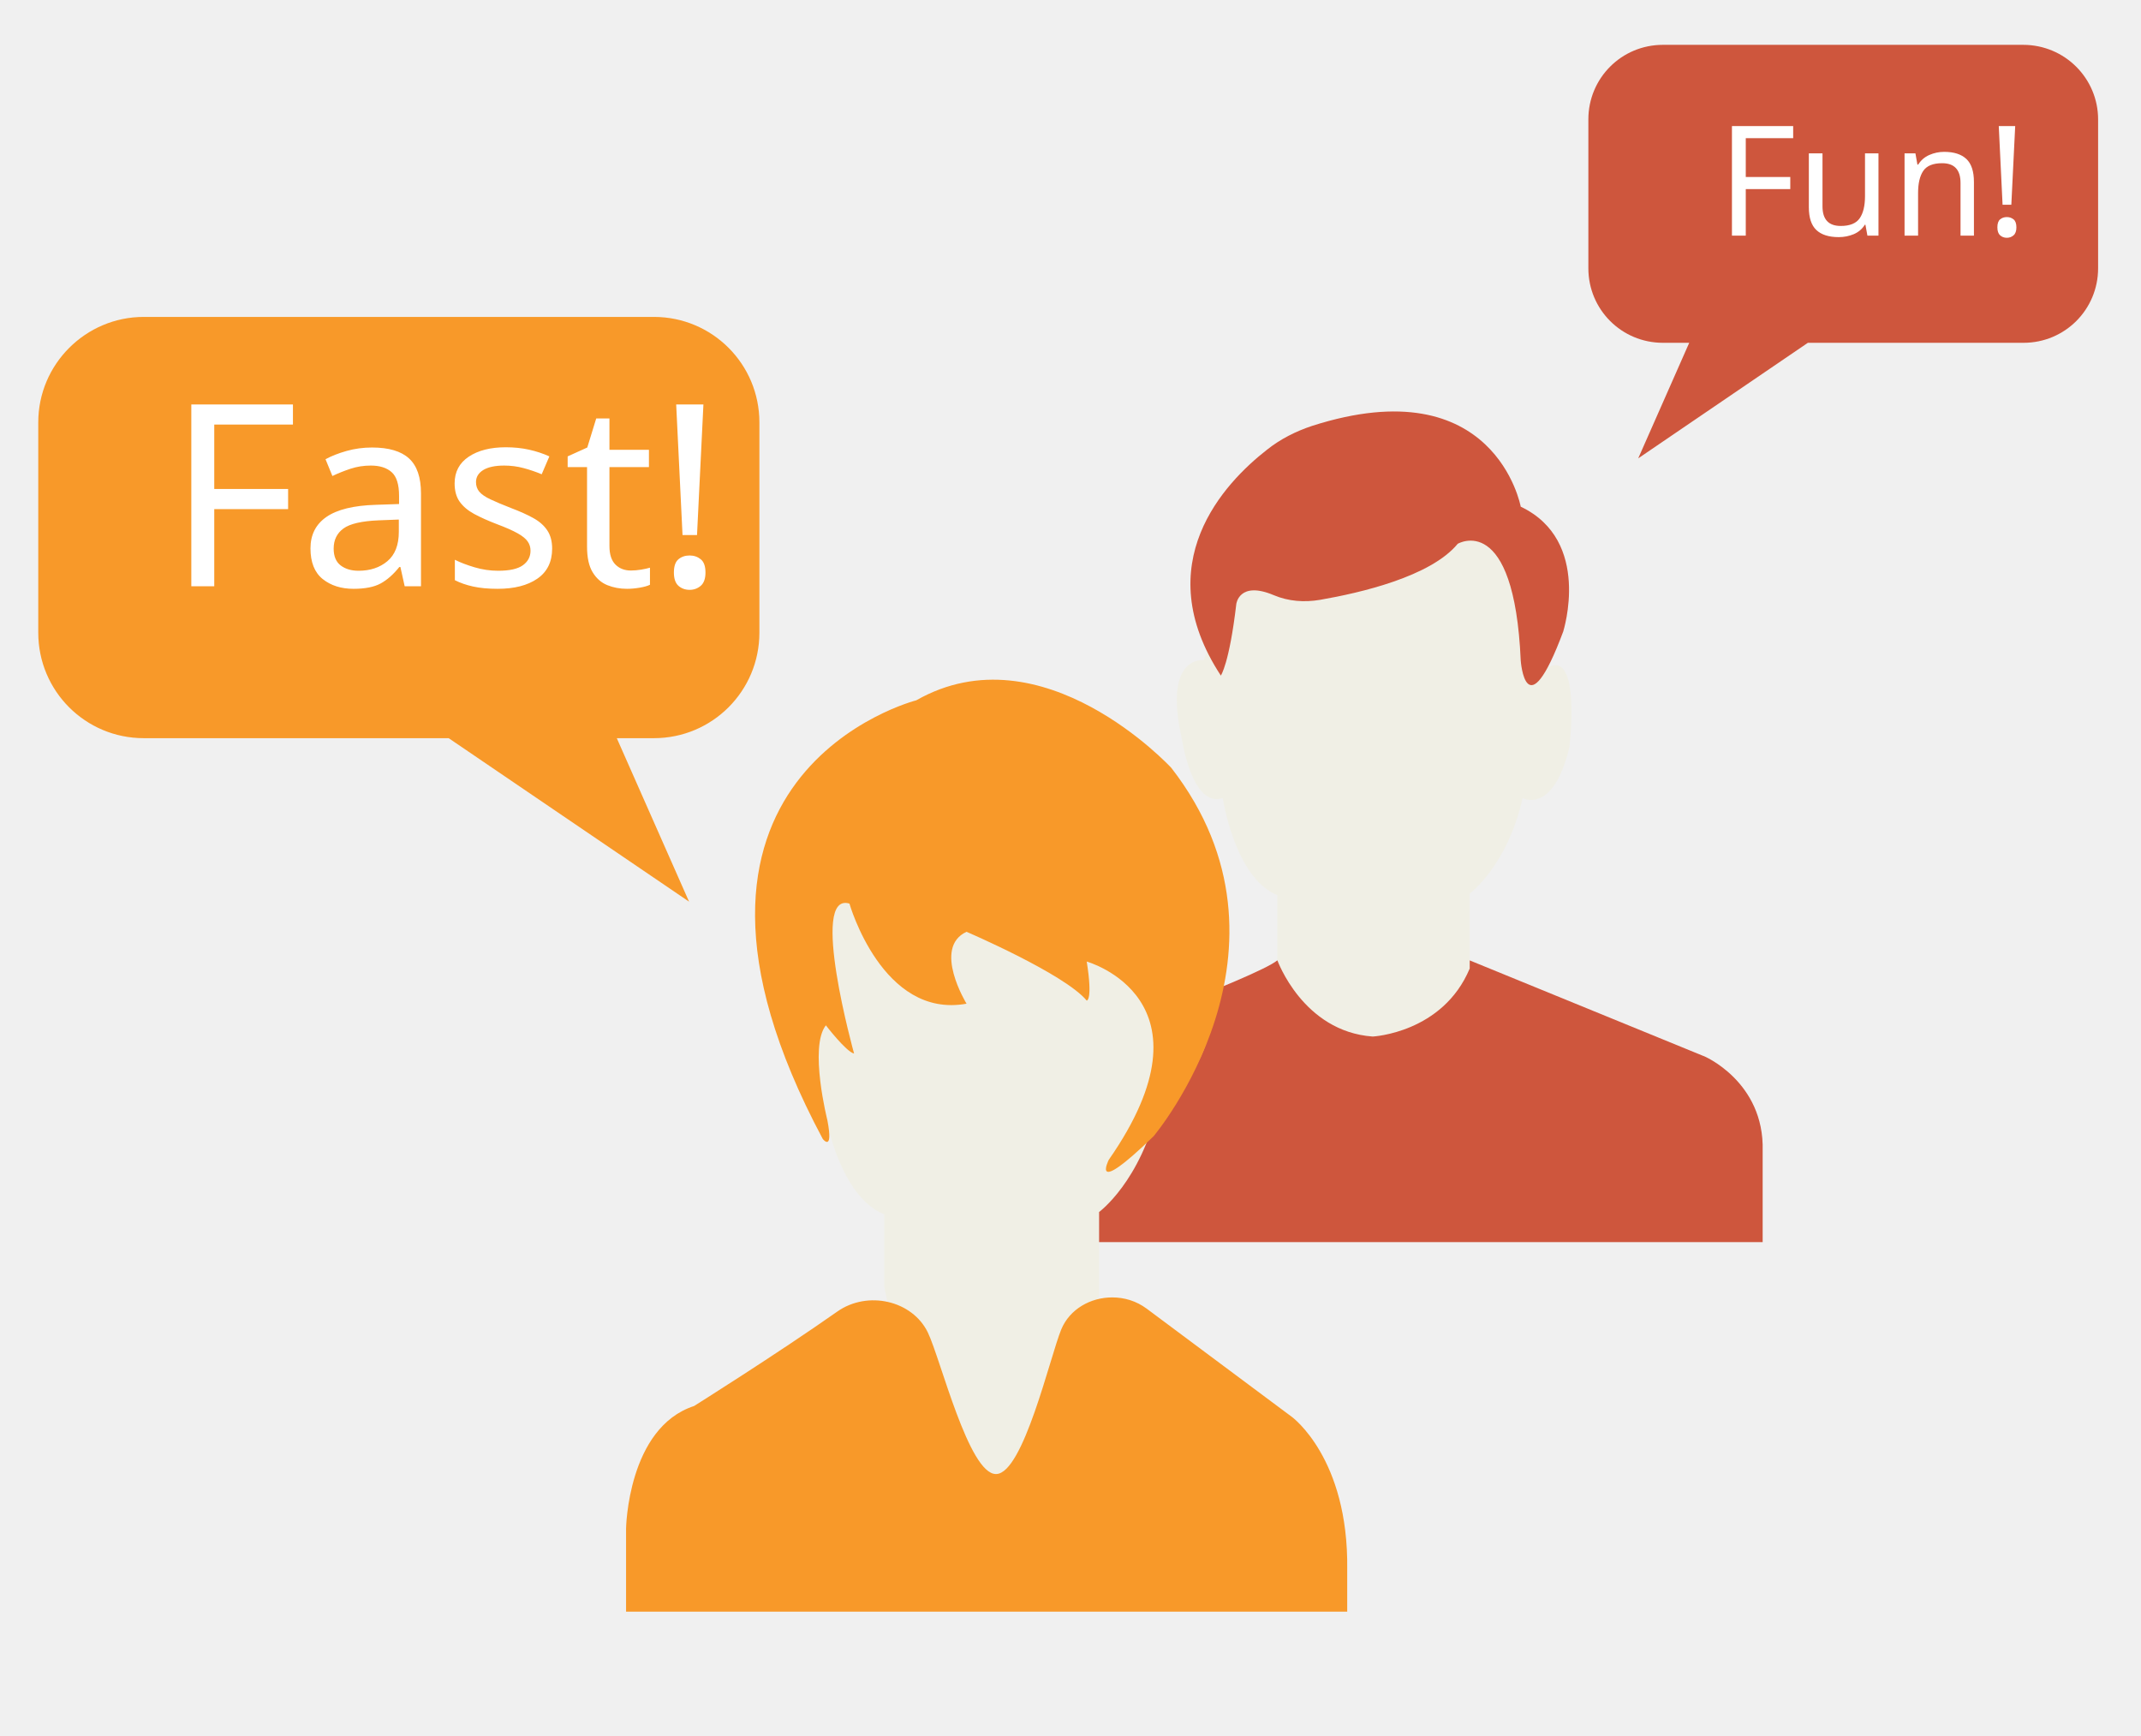
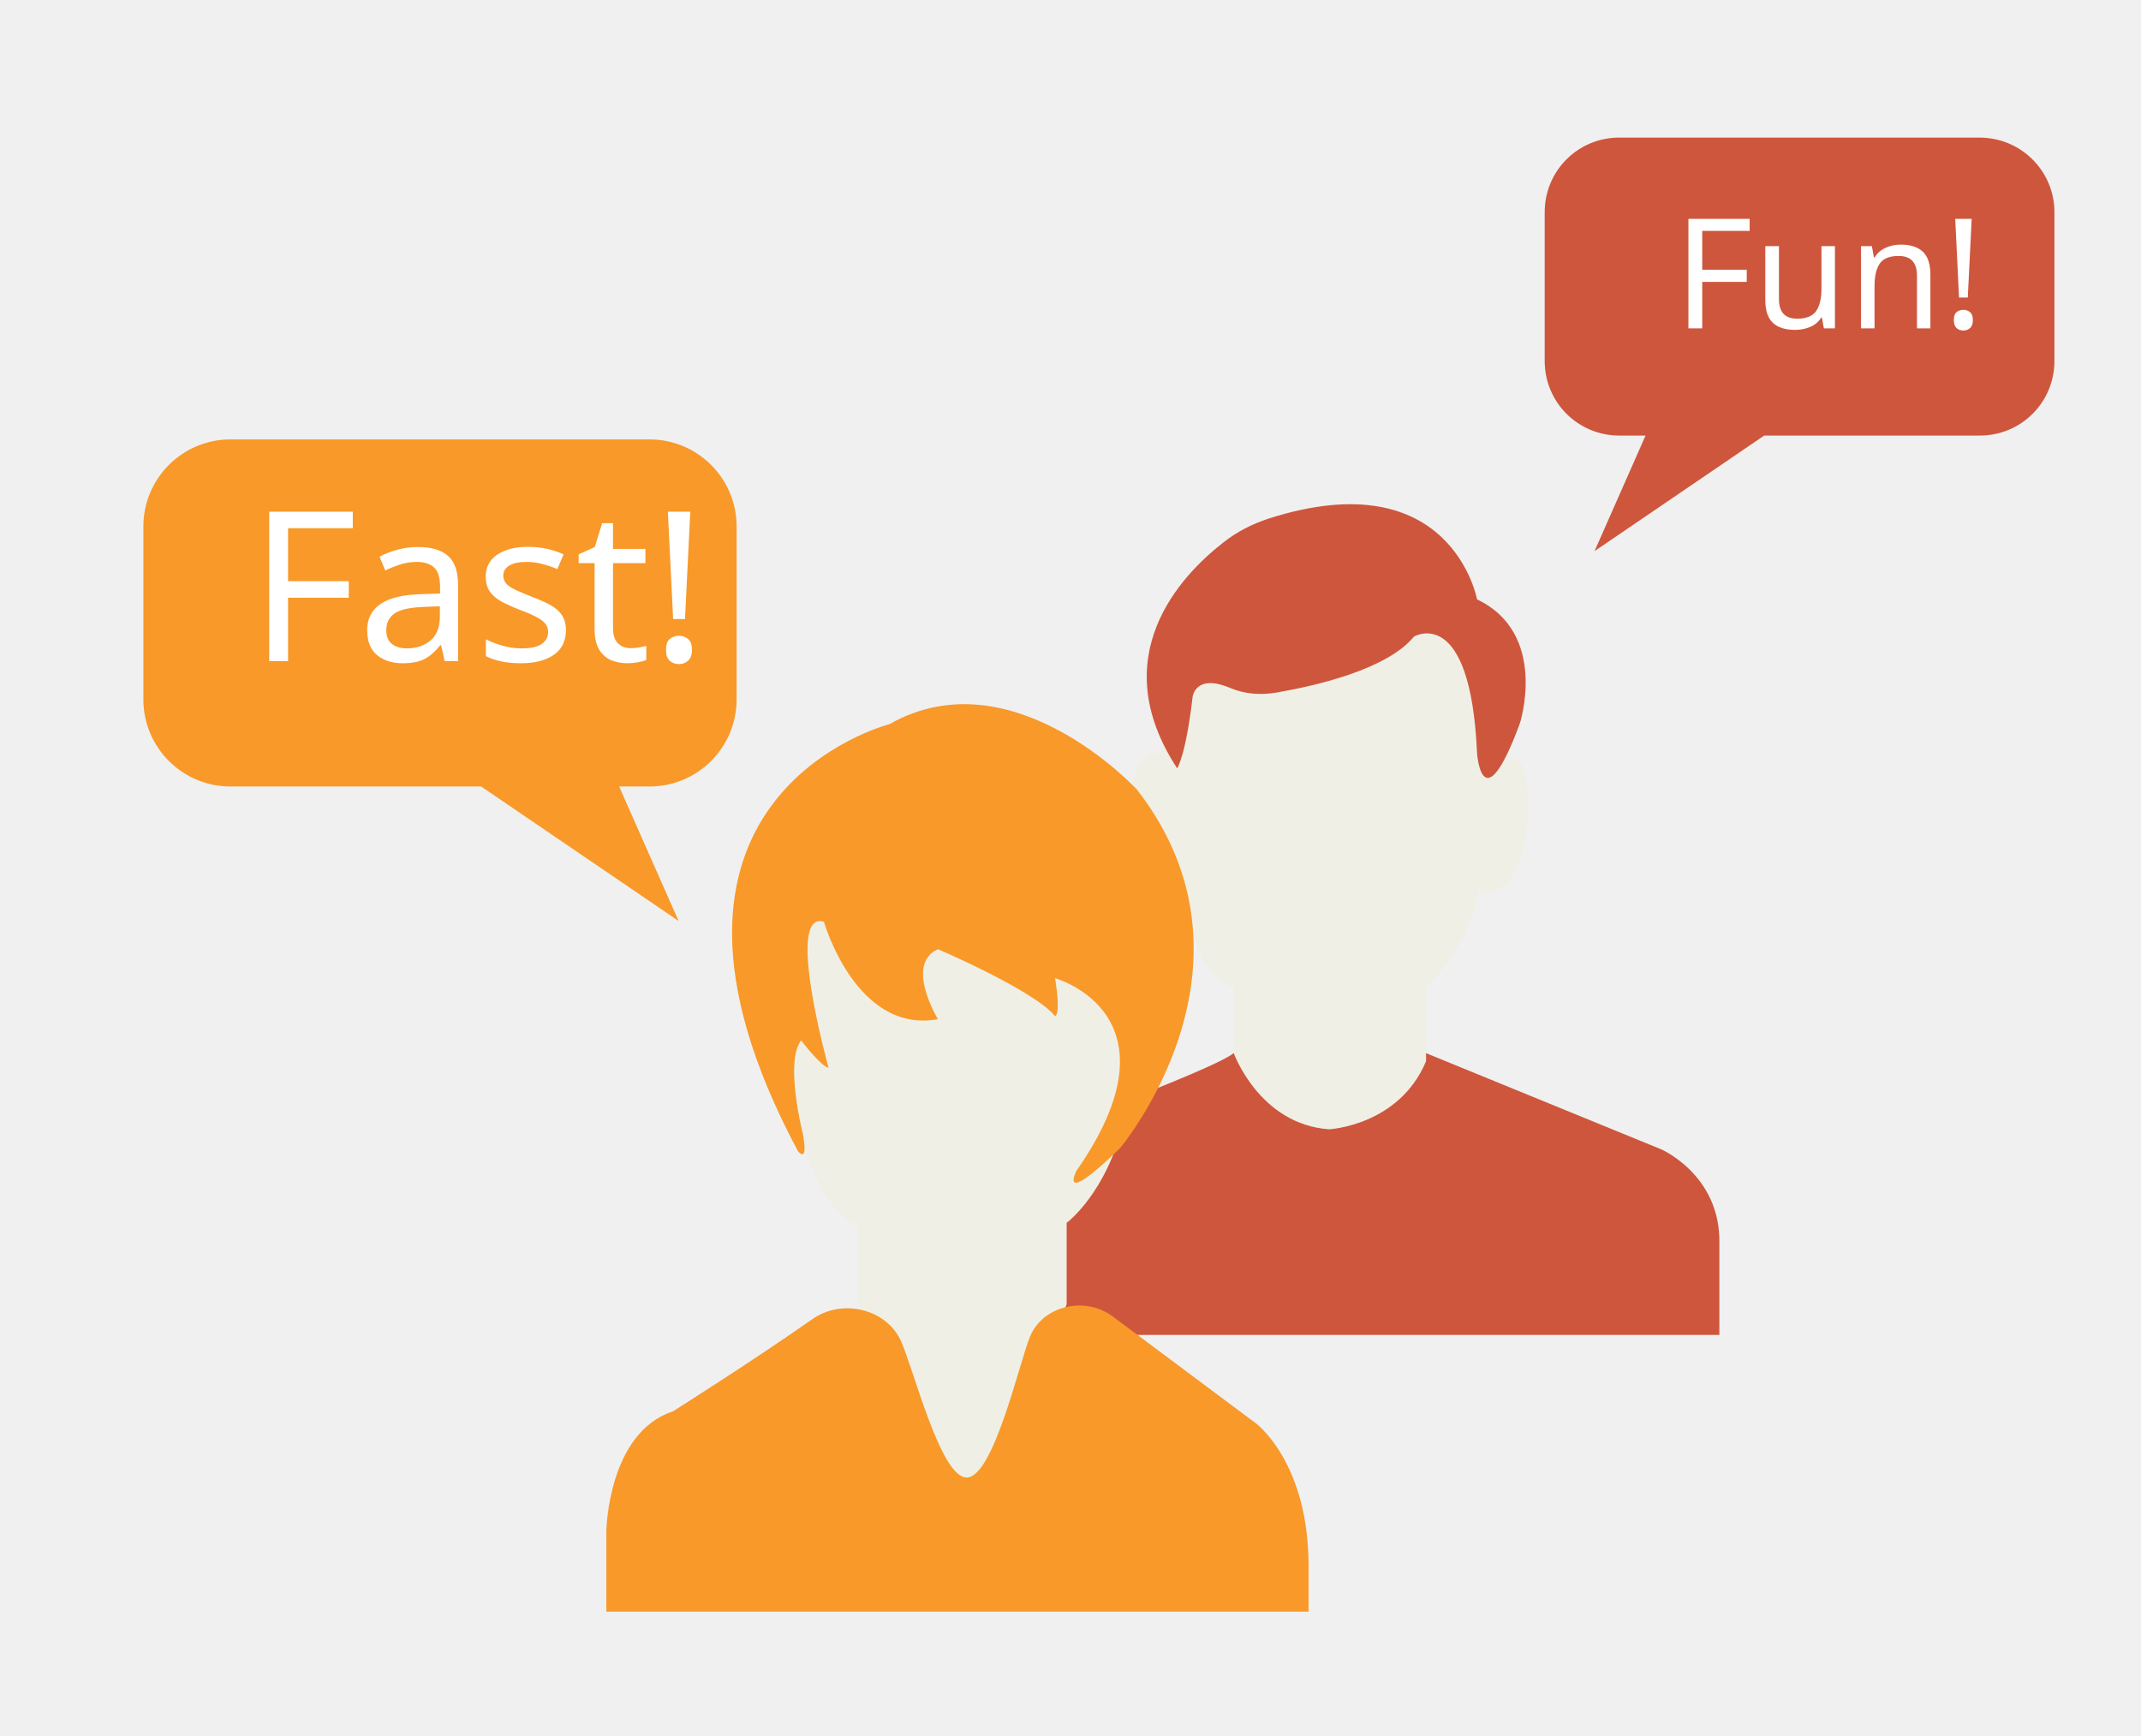
<svg xmlns="http://www.w3.org/2000/svg" viewBox="0 0 554 449" enable-background="new 0 0 554 449">
-   <style type="text/css">.st0{fill:none;} .st1{fill:#CE563D;} .st2{fill:#F0EFE5;} .st3{fill:#FFFFFF;} .st4{font-family:'AlexaStd';} .st5{font-size:39.696px;} .st6{fill:#F89929;} .st7{font-size:65.892px;}</style>
-   <path class="st0" d="M424.7 170.8" />
-   <path class="st1" d="M456.1 297.8v23.6h-200.6v-30.2s.4-16.3 19-19.8c0 0 50.7-18.5 56-22.9h49.8l60.4 24.7c0-.1 15.9 6.6 15.4 24.6z" />
-   <path class="st2" d="M311.5 170.8s-10.6-1.4-5.7 20.3c0 0 2.6 18.1 10.6 15.4 0 0 3.1 20.7 14.1 25.1v16.8s6.6 18.5 24.7 19.8c0 0 18.1-.9 25.1-17.6v-19.4s9.7-7.1 13.7-24.7c0 0 7.9 4.4 12.1-13.2 0 0 3.1-25.3-5.6-20.6l-11.4-40.7-65.7 4.9-11.9 33.9z" />
-   <path class="st1" d="M393.5 131.1s-6.6-36.1-54-20.9c-4.2 1.4-8.2 3.4-11.7 6.2-10.9 8.5-30.9 29.4-11.9 58.4 0 0 2.2-3.1 4-18.5 0 0 .7-6.1 9.7-2.3 3.8 1.6 7.9 1.9 12 1.2 10.4-1.8 28.6-6 35.6-14.5 0 0 14.6-8.6 16.3 30.2 0 0 1.3 18.5 11-7.5 0-.1 7.5-23.5-11-32.3zM542.9 30.9v38.5c0 10.7-8.6 19.3-19.3 19.3h-55.8l-43.9 29.9 13.2-29.9h-6.8c-10.7 0-19.3-8.6-19.3-19.3v-38.5c0-10.7 8.6-19.3 19.3-19.3h93.2c10.8 0 19.4 8.7 19.4 19.3z" />
-   <text transform="translate(444.31 60.964)" class="st3 st4 st5">Fun!</text>
-   <path class="st2" d="M207.6 246.3s-8.7-1.1-7.7 13.8c.3 5.4 2 10.7 4.5 15.5 2.4 4.6 5.8 10 8.7 10.6 0 0 3.4 23.1 15.7 28v18.7s13 67.8 33.2 69.3c0 0 14.6-48.2 22.4-66.9v-21.7s10.8-7.9 15.3-27.6c0 0 .2 2.3 7-6.2 4.8-6 7.3-13.5 7-21.1-.3-6.7-1.7-13.1-6.8-10.4l-12.7-45.3-73.3 5.4-13.3 37.9z" />
-   <path class="st6" d="M348.6 406.1v10.9h-186.6v-21.5s.4-26.1 17.6-31.7c0 0 21.5-13.5 37-24.4 7.9-5.6 19.5-2.9 23.5 5.4 3.3 6.9 10.6 36.6 17.6 36.6h.1c7-.2 13.9-30.3 16.8-37.4 2.2-5.3 7.6-8.3 13.2-8.3 3.1 0 6.2.9 8.9 2.9l37.7 28.1c-.2-.1 14.6 10.5 14.2 39.4zM237.1 181.2s-74.7 19-24.2 113.5c0 0 2.8 3.6 1.2-4.8 0 0-4.8-19-.4-24.6 0 0 5.3 6.9 7.3 7.3 0 0-11.7-42-1.2-38.8 0 0 8.5 29.9 30.3 25.9 0 0-8.9-14.5 0-18.6 0 0 25.4 10.9 31.1 17.8 0 0 1.6 0 0-10.1 0 0 34.7 9.7 5.7 51.3 0 0-5.1 10.1 11.6-6.1 0 0 40.9-48.5 4.6-95.3-.1-.1-33.3-36.1-66-17.5zM9.9 109.3v54.4c0 15.1 12.2 27.3 27.3 27.3h78.9l62.2 42.3-18.7-42.3h9.6c15.1 0 27.3-12.2 27.3-27.3v-54.4c0-15.1-12.2-27.3-27.3-27.3h-132c-15 0-27.3 12.2-27.3 27.3z" />
-   <text transform="translate(43.113 151.697)" class="st3 st4 st7">Fast!</text>
+   <style type="text/css">.st0{fill:none;} .st1{fill:#CE563D;} .st2{fill:#F0EFE5;} .st3{fill:#FFFFFF;} .st4{font-family:'AlexaStd';} .st5{font-size:39.696px;} .st6{fill:#F89929;} .st7{font-size:54.176px;}</style>
+   <path class="st0" d="M413.5 194.8" />
+   <path class="st1" d="M444.9 321.8v23.6h-200.7v-30.2s.4-16.3 19-19.8c0 0 50.7-18.5 56-22.9h49.8l60.4 24.7c0-.1 15.9 6.6 15.5 24.6z" />
+   <path class="st2" d="M300.2 194.8s-10.6-1.4-5.7 20.3c0 0 2.6 18.1 10.6 15.4 0 0 3.1 20.7 14.1 25.1v16.8s6.6 18.5 24.7 19.8c0 0 18.1-.9 25.1-17.6v-19.4s9.7-7.1 13.7-24.7c0 0 7.9 4.4 12.1-13.2 0 0 3.1-25.3-5.6-20.6l-11.4-40.7-65.7 4.9-11.9 33.9z" />
+   <path class="st1" d="M382.2 155.1s-6.6-36.1-54-20.9c-4.2 1.4-8.2 3.4-11.7 6.2-10.9 8.5-30.9 29.4-11.9 58.4 0 0 2.2-3.1 4-18.5 0 0 .7-6.1 9.7-2.3 3.8 1.6 7.9 1.9 12 1.2 10.4-1.8 28.6-6 35.6-14.5 0 0 14.6-8.6 16.3 30.2 0 0 1.3 18.5 11-7.5.1-.1 7.6-23.5-11-32.3zm149.4-100.2v38.5c0 10.7-8.6 19.3-19.3 19.3h-55.8l-43.9 29.9 13.2-29.9h-6.8c-10.7 0-19.3-8.6-19.3-19.3v-38.5c0-10.7 8.6-19.3 19.3-19.3h93.2c10.8 0 19.4 8.7 19.4 19.3z" />
+   <text transform="translate(433.045 84.964)" class="st3 st4 st5">Fun!</text>
+   <path class="st2" d="M201.3 250.8s-8.4-1.1-7.5 13.4c.3 5.3 1.9 10.4 4.4 15.1 2.4 4.5 5.7 9.8 8.4 10.3 0 0 3.4 22.5 15.3 27.3v18.2s12.6 66 32.3 67.5c0 0 14.2-46.9 21.8-65.1v-21.1s10.5-7.7 14.9-26.8c0 0 .2 2.2 6.9-6.1 4.7-5.8 7.1-13.1 6.8-20.6-.2-6.6-1.7-12.8-6.6-10.1l-12.3-44.2-71.4 5.3-13 36.9z" />
+   <path class="st6" d="M338.6 406.4v10.6h-181.7v-20.9s.4-25.4 17.2-30.9c0 0 20.9-13.2 36-23.8 7.7-5.5 19-2.8 22.9 5.3 3.2 6.7 10.3 35.6 17.1 35.6h.1c6.9-.2 13.5-29.5 16.3-36.4 2.1-5.2 7.4-8.1 12.8-8.1 3 0 6 .9 8.6 2.8l36.7 27.4c0-.1 14.4 10.2 14 38.4zm-108.5-219s-72.8 18.5-23.6 110.5c0 0 2.8 3.5 1.2-4.7 0 0-4.7-18.5-.4-24 0 0 5.1 6.7 7.1 7.1 0 0-11.4-40.9-1.2-37.8 0 0 8.3 29.1 29.5 25.2 0 0-8.7-14.2 0-18.1 0 0 24.8 10.6 30.3 17.3 0 0 1.6 0 0-9.8 0 0 33.8 9.4 5.5 49.9 0 0-4.9 9.8 11.3-5.9 0 0 39.8-47.2 4.4-92.8 0 0-32.3-35-64.1-16.9zm-193-51.2v44.8c0 12.4 10.1 22.5 22.5 22.5h64.9l51.1 34.8-15.4-34.8h7.9c12.4 0 22.5-10.1 22.5-22.5v-44.8c0-12.4-10.1-22.5-22.5-22.5h-108.5c-12.4 0-22.5 10.1-22.5 22.5z" />
+   <text transform="translate(64.41 171.068)" class="st3 st4 st7">Fast!</text>
</svg>
